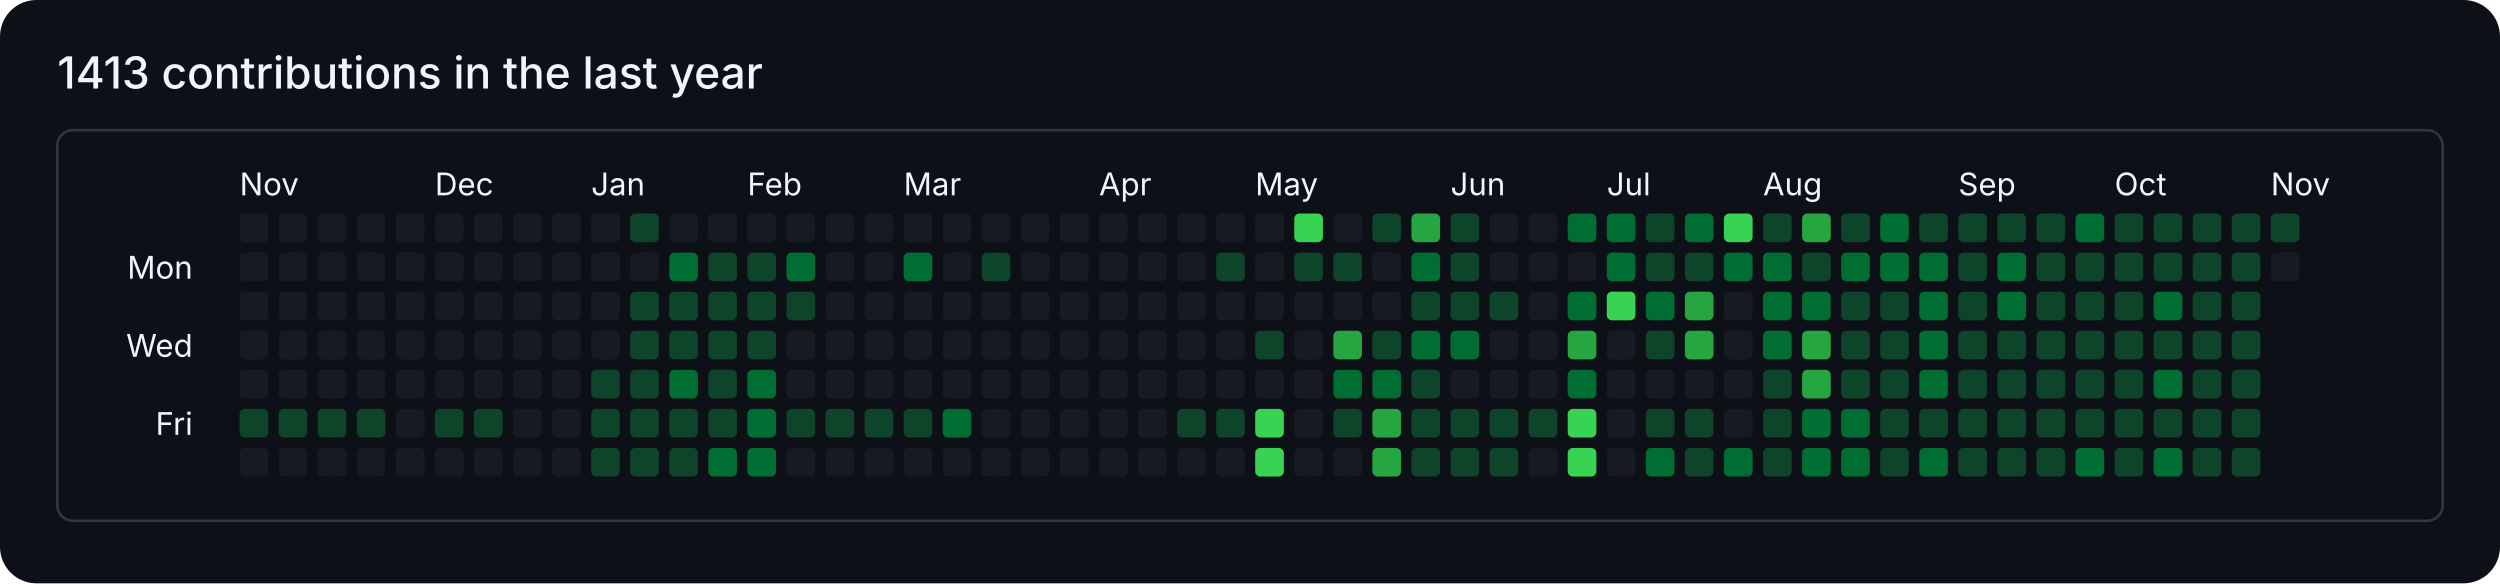
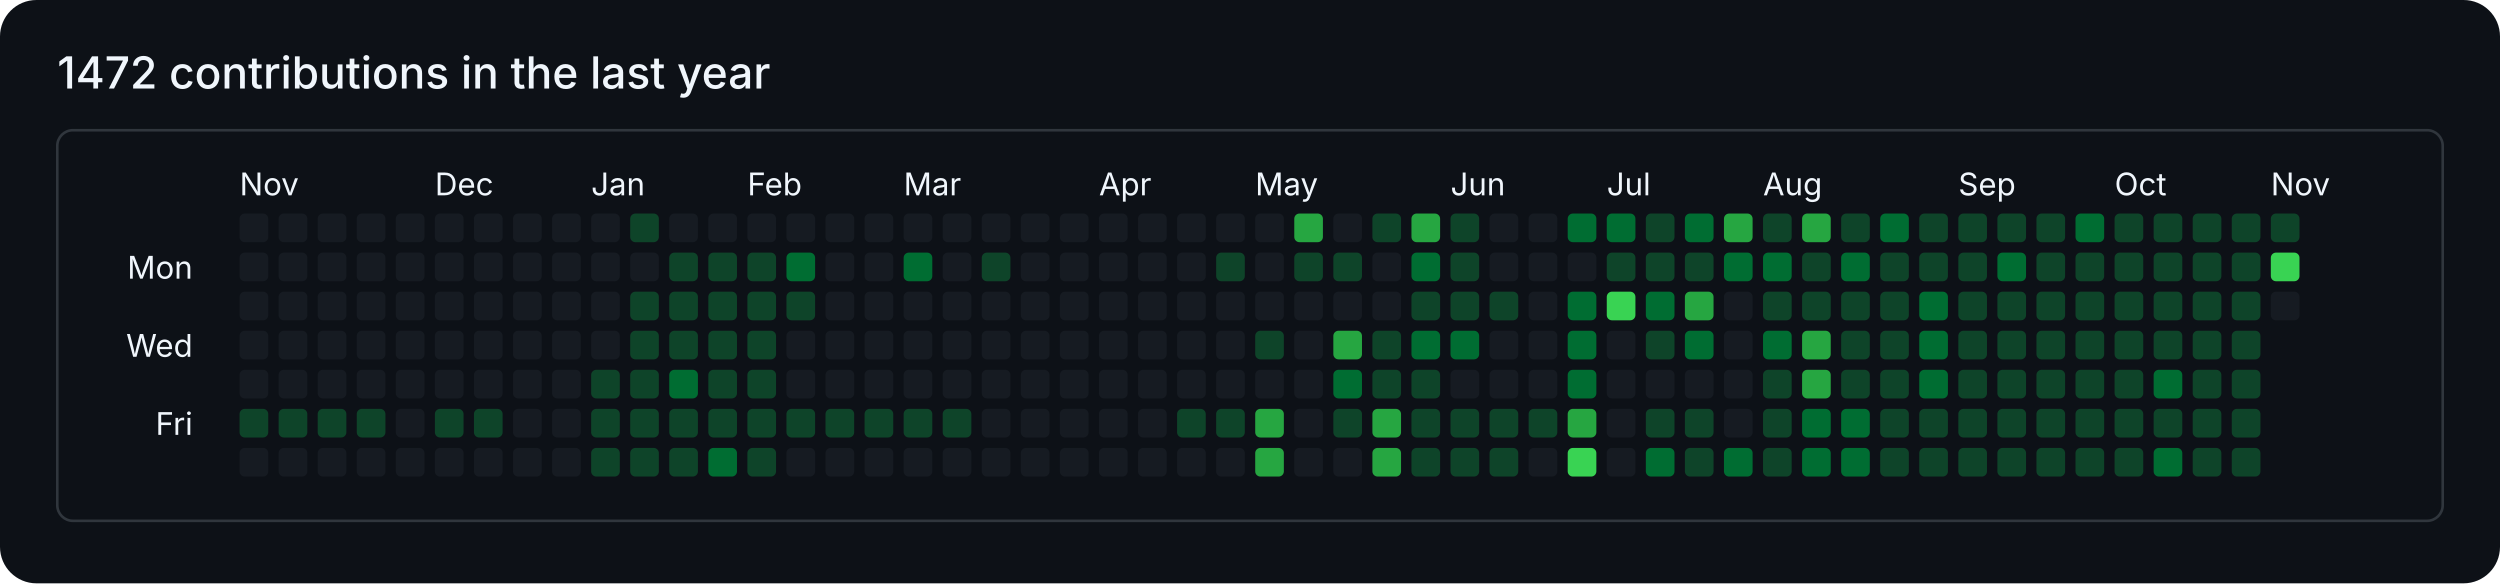
<svg xmlns="http://www.w3.org/2000/svg" width="1200" height="280" viewBox="0 0 960 224" fill="none" role="img" aria-label="AleksZyro GitHub contribution calendar">
  <style>
    .title { font: 500 17px -apple-system, BlinkMacSystemFont, 'Segoe UI', sans-serif; fill: #f0f6fc; }
    .month-label, .weekday-label, .legend, .hint { font: 400 12px -apple-system, BlinkMacSystemFont, 'Segoe UI', sans-serif; fill: #f0f6fc; }
    .hint, .legend-muted { fill: #8b949e; }
    .day-cell { shape-rendering: geometricPrecision; }
  </style>
  <rect width="960" height="224" rx="14" fill="#0d1117" />
-   <text x="22" y="34" class="title">1413 contributions in the last year</text>
+   <text x="22" y="34" class="title">1472 contributions in the last year</text>
  <rect x="22" y="50" width="916" height="150" rx="6" fill="none" stroke="#30363d" />
  <text x="92" y="75" class="month-label">Nov</text>
  <text x="167" y="75" class="month-label">Dec</text>
  <text x="227" y="75" class="month-label">Jan</text>
  <text x="287" y="75" class="month-label">Feb</text>
  <text x="347" y="75" class="month-label">Mar</text>
  <text x="422" y="75" class="month-label">Apr</text>
  <text x="482" y="75" class="month-label">May</text>
  <text x="557" y="75" class="month-label">Jun</text>
  <text x="617" y="75" class="month-label">Jul</text>
  <text x="677" y="75" class="month-label">Aug</text>
  <text x="752" y="75" class="month-label">Sep</text>
  <text x="812" y="75" class="month-label">Oct</text>
  <text x="872" y="75" class="month-label">Nov</text>
  <text x="74" y="107" class="weekday-label" text-anchor="end">Mon</text>
  <text x="74" y="137" class="weekday-label" text-anchor="end">Wed</text>
  <text x="74" y="167" class="weekday-label" text-anchor="end">Fri</text>
  <rect class="day-cell" x="92" y="82" width="11" height="11" rx="2" fill="#161b22" />
  <rect class="day-cell" x="92" y="97" width="11" height="11" rx="2" fill="#161b22" />
  <rect class="day-cell" x="92" y="112" width="11" height="11" rx="2" fill="#161b22" />
  <rect class="day-cell" x="92" y="127" width="11" height="11" rx="2" fill="#161b22" />
  <rect class="day-cell" x="92" y="142" width="11" height="11" rx="2" fill="#161b22" />
  <rect class="day-cell" x="92" y="157" width="11" height="11" rx="2" fill="#0e4429" />
  <rect class="day-cell" x="92" y="172" width="11" height="11" rx="2" fill="#161b22" />
  <rect class="day-cell" x="107" y="82" width="11" height="11" rx="2" fill="#161b22" />
  <rect class="day-cell" x="107" y="97" width="11" height="11" rx="2" fill="#161b22" />
  <rect class="day-cell" x="107" y="112" width="11" height="11" rx="2" fill="#161b22" />
  <rect class="day-cell" x="107" y="127" width="11" height="11" rx="2" fill="#161b22" />
  <rect class="day-cell" x="107" y="142" width="11" height="11" rx="2" fill="#161b22" />
  <rect class="day-cell" x="107" y="157" width="11" height="11" rx="2" fill="#0e4429" />
  <rect class="day-cell" x="107" y="172" width="11" height="11" rx="2" fill="#161b22" />
  <rect class="day-cell" x="122" y="82" width="11" height="11" rx="2" fill="#161b22" />
  <rect class="day-cell" x="122" y="97" width="11" height="11" rx="2" fill="#161b22" />
  <rect class="day-cell" x="122" y="112" width="11" height="11" rx="2" fill="#161b22" />
  <rect class="day-cell" x="122" y="127" width="11" height="11" rx="2" fill="#161b22" />
  <rect class="day-cell" x="122" y="142" width="11" height="11" rx="2" fill="#161b22" />
  <rect class="day-cell" x="122" y="157" width="11" height="11" rx="2" fill="#0e4429" />
  <rect class="day-cell" x="122" y="172" width="11" height="11" rx="2" fill="#161b22" />
  <rect class="day-cell" x="137" y="82" width="11" height="11" rx="2" fill="#161b22" />
  <rect class="day-cell" x="137" y="97" width="11" height="11" rx="2" fill="#161b22" />
  <rect class="day-cell" x="137" y="112" width="11" height="11" rx="2" fill="#161b22" />
  <rect class="day-cell" x="137" y="127" width="11" height="11" rx="2" fill="#161b22" />
  <rect class="day-cell" x="137" y="142" width="11" height="11" rx="2" fill="#161b22" />
  <rect class="day-cell" x="137" y="157" width="11" height="11" rx="2" fill="#0e4429" />
  <rect class="day-cell" x="137" y="172" width="11" height="11" rx="2" fill="#161b22" />
  <rect class="day-cell" x="152" y="82" width="11" height="11" rx="2" fill="#161b22" />
  <rect class="day-cell" x="152" y="97" width="11" height="11" rx="2" fill="#161b22" />
  <rect class="day-cell" x="152" y="112" width="11" height="11" rx="2" fill="#161b22" />
  <rect class="day-cell" x="152" y="127" width="11" height="11" rx="2" fill="#161b22" />
  <rect class="day-cell" x="152" y="142" width="11" height="11" rx="2" fill="#161b22" />
  <rect class="day-cell" x="152" y="157" width="11" height="11" rx="2" fill="#161b22" />
  <rect class="day-cell" x="152" y="172" width="11" height="11" rx="2" fill="#161b22" />
  <rect class="day-cell" x="167" y="82" width="11" height="11" rx="2" fill="#161b22" />
  <rect class="day-cell" x="167" y="97" width="11" height="11" rx="2" fill="#161b22" />
  <rect class="day-cell" x="167" y="112" width="11" height="11" rx="2" fill="#161b22" />
  <rect class="day-cell" x="167" y="127" width="11" height="11" rx="2" fill="#161b22" />
  <rect class="day-cell" x="167" y="142" width="11" height="11" rx="2" fill="#161b22" />
  <rect class="day-cell" x="167" y="157" width="11" height="11" rx="2" fill="#0e4429" />
  <rect class="day-cell" x="167" y="172" width="11" height="11" rx="2" fill="#161b22" />
  <rect class="day-cell" x="182" y="82" width="11" height="11" rx="2" fill="#161b22" />
  <rect class="day-cell" x="182" y="97" width="11" height="11" rx="2" fill="#161b22" />
  <rect class="day-cell" x="182" y="112" width="11" height="11" rx="2" fill="#161b22" />
  <rect class="day-cell" x="182" y="127" width="11" height="11" rx="2" fill="#161b22" />
  <rect class="day-cell" x="182" y="142" width="11" height="11" rx="2" fill="#161b22" />
  <rect class="day-cell" x="182" y="157" width="11" height="11" rx="2" fill="#0e4429" />
  <rect class="day-cell" x="182" y="172" width="11" height="11" rx="2" fill="#161b22" />
  <rect class="day-cell" x="197" y="82" width="11" height="11" rx="2" fill="#161b22" />
  <rect class="day-cell" x="197" y="97" width="11" height="11" rx="2" fill="#161b22" />
  <rect class="day-cell" x="197" y="112" width="11" height="11" rx="2" fill="#161b22" />
  <rect class="day-cell" x="197" y="127" width="11" height="11" rx="2" fill="#161b22" />
  <rect class="day-cell" x="197" y="142" width="11" height="11" rx="2" fill="#161b22" />
  <rect class="day-cell" x="197" y="157" width="11" height="11" rx="2" fill="#161b22" />
  <rect class="day-cell" x="197" y="172" width="11" height="11" rx="2" fill="#161b22" />
  <rect class="day-cell" x="212" y="82" width="11" height="11" rx="2" fill="#161b22" />
  <rect class="day-cell" x="212" y="97" width="11" height="11" rx="2" fill="#161b22" />
  <rect class="day-cell" x="212" y="112" width="11" height="11" rx="2" fill="#161b22" />
  <rect class="day-cell" x="212" y="127" width="11" height="11" rx="2" fill="#161b22" />
  <rect class="day-cell" x="212" y="142" width="11" height="11" rx="2" fill="#161b22" />
  <rect class="day-cell" x="212" y="157" width="11" height="11" rx="2" fill="#161b22" />
  <rect class="day-cell" x="212" y="172" width="11" height="11" rx="2" fill="#161b22" />
  <rect class="day-cell" x="227" y="82" width="11" height="11" rx="2" fill="#161b22" />
  <rect class="day-cell" x="227" y="97" width="11" height="11" rx="2" fill="#161b22" />
  <rect class="day-cell" x="227" y="112" width="11" height="11" rx="2" fill="#161b22" />
  <rect class="day-cell" x="227" y="127" width="11" height="11" rx="2" fill="#161b22" />
  <rect class="day-cell" x="227" y="142" width="11" height="11" rx="2" fill="#0e4429" />
  <rect class="day-cell" x="227" y="157" width="11" height="11" rx="2" fill="#0e4429" />
  <rect class="day-cell" x="227" y="172" width="11" height="11" rx="2" fill="#0e4429" />
  <rect class="day-cell" x="242" y="82" width="11" height="11" rx="2" fill="#0e4429" />
  <rect class="day-cell" x="242" y="97" width="11" height="11" rx="2" fill="#161b22" />
  <rect class="day-cell" x="242" y="112" width="11" height="11" rx="2" fill="#0e4429" />
  <rect class="day-cell" x="242" y="127" width="11" height="11" rx="2" fill="#0e4429" />
  <rect class="day-cell" x="242" y="142" width="11" height="11" rx="2" fill="#0e4429" />
  <rect class="day-cell" x="242" y="157" width="11" height="11" rx="2" fill="#0e4429" />
  <rect class="day-cell" x="242" y="172" width="11" height="11" rx="2" fill="#0e4429" />
  <rect class="day-cell" x="257" y="82" width="11" height="11" rx="2" fill="#161b22" />
-   <rect class="day-cell" x="257" y="97" width="11" height="11" rx="2" fill="#006d32" />
+   <rect class="day-cell" x="257" y="97" width="11" height="11" rx="2" fill="#0e4429" />
  <rect class="day-cell" x="257" y="112" width="11" height="11" rx="2" fill="#0e4429" />
  <rect class="day-cell" x="257" y="127" width="11" height="11" rx="2" fill="#0e4429" />
  <rect class="day-cell" x="257" y="142" width="11" height="11" rx="2" fill="#006d32" />
  <rect class="day-cell" x="257" y="157" width="11" height="11" rx="2" fill="#0e4429" />
  <rect class="day-cell" x="257" y="172" width="11" height="11" rx="2" fill="#0e4429" />
  <rect class="day-cell" x="272" y="82" width="11" height="11" rx="2" fill="#161b22" />
  <rect class="day-cell" x="272" y="97" width="11" height="11" rx="2" fill="#0e4429" />
  <rect class="day-cell" x="272" y="112" width="11" height="11" rx="2" fill="#0e4429" />
  <rect class="day-cell" x="272" y="127" width="11" height="11" rx="2" fill="#0e4429" />
  <rect class="day-cell" x="272" y="142" width="11" height="11" rx="2" fill="#0e4429" />
  <rect class="day-cell" x="272" y="157" width="11" height="11" rx="2" fill="#0e4429" />
  <rect class="day-cell" x="272" y="172" width="11" height="11" rx="2" fill="#006d32" />
  <rect class="day-cell" x="287" y="82" width="11" height="11" rx="2" fill="#161b22" />
  <rect class="day-cell" x="287" y="97" width="11" height="11" rx="2" fill="#0e4429" />
  <rect class="day-cell" x="287" y="112" width="11" height="11" rx="2" fill="#0e4429" />
  <rect class="day-cell" x="287" y="127" width="11" height="11" rx="2" fill="#0e4429" />
-   <rect class="day-cell" x="287" y="142" width="11" height="11" rx="2" fill="#006d32" />
-   <rect class="day-cell" x="287" y="157" width="11" height="11" rx="2" fill="#006d32" />
-   <rect class="day-cell" x="287" y="172" width="11" height="11" rx="2" fill="#006d32" />
+   <rect class="day-cell" x="287" y="142" width="11" height="11" rx="2" fill="#0e4429" />
+   <rect class="day-cell" x="287" y="157" width="11" height="11" rx="2" fill="#0e4429" />
+   <rect class="day-cell" x="287" y="172" width="11" height="11" rx="2" fill="#0e4429" />
  <rect class="day-cell" x="302" y="82" width="11" height="11" rx="2" fill="#161b22" />
  <rect class="day-cell" x="302" y="97" width="11" height="11" rx="2" fill="#006d32" />
  <rect class="day-cell" x="302" y="112" width="11" height="11" rx="2" fill="#0e4429" />
  <rect class="day-cell" x="302" y="127" width="11" height="11" rx="2" fill="#161b22" />
  <rect class="day-cell" x="302" y="142" width="11" height="11" rx="2" fill="#161b22" />
  <rect class="day-cell" x="302" y="157" width="11" height="11" rx="2" fill="#0e4429" />
  <rect class="day-cell" x="302" y="172" width="11" height="11" rx="2" fill="#161b22" />
  <rect class="day-cell" x="317" y="82" width="11" height="11" rx="2" fill="#161b22" />
  <rect class="day-cell" x="317" y="97" width="11" height="11" rx="2" fill="#161b22" />
  <rect class="day-cell" x="317" y="112" width="11" height="11" rx="2" fill="#161b22" />
  <rect class="day-cell" x="317" y="127" width="11" height="11" rx="2" fill="#161b22" />
  <rect class="day-cell" x="317" y="142" width="11" height="11" rx="2" fill="#161b22" />
  <rect class="day-cell" x="317" y="157" width="11" height="11" rx="2" fill="#0e4429" />
  <rect class="day-cell" x="317" y="172" width="11" height="11" rx="2" fill="#161b22" />
  <rect class="day-cell" x="332" y="82" width="11" height="11" rx="2" fill="#161b22" />
  <rect class="day-cell" x="332" y="97" width="11" height="11" rx="2" fill="#161b22" />
  <rect class="day-cell" x="332" y="112" width="11" height="11" rx="2" fill="#161b22" />
  <rect class="day-cell" x="332" y="127" width="11" height="11" rx="2" fill="#161b22" />
  <rect class="day-cell" x="332" y="142" width="11" height="11" rx="2" fill="#161b22" />
  <rect class="day-cell" x="332" y="157" width="11" height="11" rx="2" fill="#0e4429" />
  <rect class="day-cell" x="332" y="172" width="11" height="11" rx="2" fill="#161b22" />
  <rect class="day-cell" x="347" y="82" width="11" height="11" rx="2" fill="#161b22" />
  <rect class="day-cell" x="347" y="97" width="11" height="11" rx="2" fill="#006d32" />
  <rect class="day-cell" x="347" y="112" width="11" height="11" rx="2" fill="#161b22" />
  <rect class="day-cell" x="347" y="127" width="11" height="11" rx="2" fill="#161b22" />
  <rect class="day-cell" x="347" y="142" width="11" height="11" rx="2" fill="#161b22" />
  <rect class="day-cell" x="347" y="157" width="11" height="11" rx="2" fill="#0e4429" />
  <rect class="day-cell" x="347" y="172" width="11" height="11" rx="2" fill="#161b22" />
  <rect class="day-cell" x="362" y="82" width="11" height="11" rx="2" fill="#161b22" />
  <rect class="day-cell" x="362" y="97" width="11" height="11" rx="2" fill="#161b22" />
  <rect class="day-cell" x="362" y="112" width="11" height="11" rx="2" fill="#161b22" />
  <rect class="day-cell" x="362" y="127" width="11" height="11" rx="2" fill="#161b22" />
  <rect class="day-cell" x="362" y="142" width="11" height="11" rx="2" fill="#161b22" />
-   <rect class="day-cell" x="362" y="157" width="11" height="11" rx="2" fill="#006d32" />
+   <rect class="day-cell" x="362" y="157" width="11" height="11" rx="2" fill="#0e4429" />
  <rect class="day-cell" x="362" y="172" width="11" height="11" rx="2" fill="#161b22" />
  <rect class="day-cell" x="377" y="82" width="11" height="11" rx="2" fill="#161b22" />
  <rect class="day-cell" x="377" y="97" width="11" height="11" rx="2" fill="#0e4429" />
  <rect class="day-cell" x="377" y="112" width="11" height="11" rx="2" fill="#161b22" />
  <rect class="day-cell" x="377" y="127" width="11" height="11" rx="2" fill="#161b22" />
  <rect class="day-cell" x="377" y="142" width="11" height="11" rx="2" fill="#161b22" />
  <rect class="day-cell" x="377" y="157" width="11" height="11" rx="2" fill="#161b22" />
  <rect class="day-cell" x="377" y="172" width="11" height="11" rx="2" fill="#161b22" />
  <rect class="day-cell" x="392" y="82" width="11" height="11" rx="2" fill="#161b22" />
  <rect class="day-cell" x="392" y="97" width="11" height="11" rx="2" fill="#161b22" />
  <rect class="day-cell" x="392" y="112" width="11" height="11" rx="2" fill="#161b22" />
  <rect class="day-cell" x="392" y="127" width="11" height="11" rx="2" fill="#161b22" />
  <rect class="day-cell" x="392" y="142" width="11" height="11" rx="2" fill="#161b22" />
  <rect class="day-cell" x="392" y="157" width="11" height="11" rx="2" fill="#161b22" />
  <rect class="day-cell" x="392" y="172" width="11" height="11" rx="2" fill="#161b22" />
  <rect class="day-cell" x="407" y="82" width="11" height="11" rx="2" fill="#161b22" />
  <rect class="day-cell" x="407" y="97" width="11" height="11" rx="2" fill="#161b22" />
  <rect class="day-cell" x="407" y="112" width="11" height="11" rx="2" fill="#161b22" />
  <rect class="day-cell" x="407" y="127" width="11" height="11" rx="2" fill="#161b22" />
  <rect class="day-cell" x="407" y="142" width="11" height="11" rx="2" fill="#161b22" />
  <rect class="day-cell" x="407" y="157" width="11" height="11" rx="2" fill="#161b22" />
  <rect class="day-cell" x="407" y="172" width="11" height="11" rx="2" fill="#161b22" />
  <rect class="day-cell" x="422" y="82" width="11" height="11" rx="2" fill="#161b22" />
  <rect class="day-cell" x="422" y="97" width="11" height="11" rx="2" fill="#161b22" />
  <rect class="day-cell" x="422" y="112" width="11" height="11" rx="2" fill="#161b22" />
  <rect class="day-cell" x="422" y="127" width="11" height="11" rx="2" fill="#161b22" />
  <rect class="day-cell" x="422" y="142" width="11" height="11" rx="2" fill="#161b22" />
  <rect class="day-cell" x="422" y="157" width="11" height="11" rx="2" fill="#161b22" />
  <rect class="day-cell" x="422" y="172" width="11" height="11" rx="2" fill="#161b22" />
  <rect class="day-cell" x="437" y="82" width="11" height="11" rx="2" fill="#161b22" />
  <rect class="day-cell" x="437" y="97" width="11" height="11" rx="2" fill="#161b22" />
  <rect class="day-cell" x="437" y="112" width="11" height="11" rx="2" fill="#161b22" />
  <rect class="day-cell" x="437" y="127" width="11" height="11" rx="2" fill="#161b22" />
  <rect class="day-cell" x="437" y="142" width="11" height="11" rx="2" fill="#161b22" />
  <rect class="day-cell" x="437" y="157" width="11" height="11" rx="2" fill="#161b22" />
  <rect class="day-cell" x="437" y="172" width="11" height="11" rx="2" fill="#161b22" />
  <rect class="day-cell" x="452" y="82" width="11" height="11" rx="2" fill="#161b22" />
  <rect class="day-cell" x="452" y="97" width="11" height="11" rx="2" fill="#161b22" />
  <rect class="day-cell" x="452" y="112" width="11" height="11" rx="2" fill="#161b22" />
  <rect class="day-cell" x="452" y="127" width="11" height="11" rx="2" fill="#161b22" />
  <rect class="day-cell" x="452" y="142" width="11" height="11" rx="2" fill="#161b22" />
  <rect class="day-cell" x="452" y="157" width="11" height="11" rx="2" fill="#0e4429" />
  <rect class="day-cell" x="452" y="172" width="11" height="11" rx="2" fill="#161b22" />
  <rect class="day-cell" x="467" y="82" width="11" height="11" rx="2" fill="#161b22" />
  <rect class="day-cell" x="467" y="97" width="11" height="11" rx="2" fill="#0e4429" />
  <rect class="day-cell" x="467" y="112" width="11" height="11" rx="2" fill="#161b22" />
  <rect class="day-cell" x="467" y="127" width="11" height="11" rx="2" fill="#161b22" />
  <rect class="day-cell" x="467" y="142" width="11" height="11" rx="2" fill="#161b22" />
  <rect class="day-cell" x="467" y="157" width="11" height="11" rx="2" fill="#0e4429" />
  <rect class="day-cell" x="467" y="172" width="11" height="11" rx="2" fill="#161b22" />
  <rect class="day-cell" x="482" y="82" width="11" height="11" rx="2" fill="#161b22" />
  <rect class="day-cell" x="482" y="97" width="11" height="11" rx="2" fill="#161b22" />
  <rect class="day-cell" x="482" y="112" width="11" height="11" rx="2" fill="#161b22" />
  <rect class="day-cell" x="482" y="127" width="11" height="11" rx="2" fill="#0e4429" />
  <rect class="day-cell" x="482" y="142" width="11" height="11" rx="2" fill="#161b22" />
-   <rect class="day-cell" x="482" y="157" width="11" height="11" rx="2" fill="#39d353" />
-   <rect class="day-cell" x="482" y="172" width="11" height="11" rx="2" fill="#39d353" />
-   <rect class="day-cell" x="497" y="82" width="11" height="11" rx="2" fill="#39d353" />
+   <rect class="day-cell" x="482" y="157" width="11" height="11" rx="2" fill="#26a641" />
+   <rect class="day-cell" x="482" y="172" width="11" height="11" rx="2" fill="#26a641" />
+   <rect class="day-cell" x="497" y="82" width="11" height="11" rx="2" fill="#26a641" />
  <rect class="day-cell" x="497" y="97" width="11" height="11" rx="2" fill="#0e4429" />
  <rect class="day-cell" x="497" y="112" width="11" height="11" rx="2" fill="#161b22" />
  <rect class="day-cell" x="497" y="127" width="11" height="11" rx="2" fill="#161b22" />
  <rect class="day-cell" x="497" y="142" width="11" height="11" rx="2" fill="#161b22" />
  <rect class="day-cell" x="497" y="157" width="11" height="11" rx="2" fill="#161b22" />
  <rect class="day-cell" x="497" y="172" width="11" height="11" rx="2" fill="#161b22" />
  <rect class="day-cell" x="512" y="82" width="11" height="11" rx="2" fill="#161b22" />
  <rect class="day-cell" x="512" y="97" width="11" height="11" rx="2" fill="#0e4429" />
  <rect class="day-cell" x="512" y="112" width="11" height="11" rx="2" fill="#161b22" />
  <rect class="day-cell" x="512" y="127" width="11" height="11" rx="2" fill="#26a641" />
  <rect class="day-cell" x="512" y="142" width="11" height="11" rx="2" fill="#006d32" />
  <rect class="day-cell" x="512" y="157" width="11" height="11" rx="2" fill="#0e4429" />
  <rect class="day-cell" x="512" y="172" width="11" height="11" rx="2" fill="#161b22" />
  <rect class="day-cell" x="527" y="82" width="11" height="11" rx="2" fill="#0e4429" />
  <rect class="day-cell" x="527" y="97" width="11" height="11" rx="2" fill="#161b22" />
  <rect class="day-cell" x="527" y="112" width="11" height="11" rx="2" fill="#161b22" />
  <rect class="day-cell" x="527" y="127" width="11" height="11" rx="2" fill="#0e4429" />
-   <rect class="day-cell" x="527" y="142" width="11" height="11" rx="2" fill="#006d32" />
+   <rect class="day-cell" x="527" y="142" width="11" height="11" rx="2" fill="#0e4429" />
  <rect class="day-cell" x="527" y="157" width="11" height="11" rx="2" fill="#26a641" />
  <rect class="day-cell" x="527" y="172" width="11" height="11" rx="2" fill="#26a641" />
  <rect class="day-cell" x="542" y="82" width="11" height="11" rx="2" fill="#26a641" />
  <rect class="day-cell" x="542" y="97" width="11" height="11" rx="2" fill="#006d32" />
  <rect class="day-cell" x="542" y="112" width="11" height="11" rx="2" fill="#0e4429" />
  <rect class="day-cell" x="542" y="127" width="11" height="11" rx="2" fill="#006d32" />
  <rect class="day-cell" x="542" y="142" width="11" height="11" rx="2" fill="#0e4429" />
  <rect class="day-cell" x="542" y="157" width="11" height="11" rx="2" fill="#0e4429" />
  <rect class="day-cell" x="542" y="172" width="11" height="11" rx="2" fill="#0e4429" />
  <rect class="day-cell" x="557" y="82" width="11" height="11" rx="2" fill="#0e4429" />
  <rect class="day-cell" x="557" y="97" width="11" height="11" rx="2" fill="#0e4429" />
  <rect class="day-cell" x="557" y="112" width="11" height="11" rx="2" fill="#0e4429" />
  <rect class="day-cell" x="557" y="127" width="11" height="11" rx="2" fill="#006d32" />
  <rect class="day-cell" x="557" y="142" width="11" height="11" rx="2" fill="#161b22" />
  <rect class="day-cell" x="557" y="157" width="11" height="11" rx="2" fill="#0e4429" />
  <rect class="day-cell" x="557" y="172" width="11" height="11" rx="2" fill="#0e4429" />
  <rect class="day-cell" x="572" y="82" width="11" height="11" rx="2" fill="#161b22" />
  <rect class="day-cell" x="572" y="97" width="11" height="11" rx="2" fill="#161b22" />
  <rect class="day-cell" x="572" y="112" width="11" height="11" rx="2" fill="#0e4429" />
  <rect class="day-cell" x="572" y="127" width="11" height="11" rx="2" fill="#161b22" />
  <rect class="day-cell" x="572" y="142" width="11" height="11" rx="2" fill="#161b22" />
  <rect class="day-cell" x="572" y="157" width="11" height="11" rx="2" fill="#0e4429" />
  <rect class="day-cell" x="572" y="172" width="11" height="11" rx="2" fill="#0e4429" />
  <rect class="day-cell" x="587" y="82" width="11" height="11" rx="2" fill="#161b22" />
  <rect class="day-cell" x="587" y="97" width="11" height="11" rx="2" fill="#161b22" />
  <rect class="day-cell" x="587" y="112" width="11" height="11" rx="2" fill="#161b22" />
  <rect class="day-cell" x="587" y="127" width="11" height="11" rx="2" fill="#161b22" />
  <rect class="day-cell" x="587" y="142" width="11" height="11" rx="2" fill="#161b22" />
  <rect class="day-cell" x="587" y="157" width="11" height="11" rx="2" fill="#0e4429" />
  <rect class="day-cell" x="587" y="172" width="11" height="11" rx="2" fill="#161b22" />
  <rect class="day-cell" x="602" y="82" width="11" height="11" rx="2" fill="#006d32" />
  <rect class="day-cell" x="602" y="97" width="11" height="11" rx="2" fill="#161b22" />
  <rect class="day-cell" x="602" y="112" width="11" height="11" rx="2" fill="#006d32" />
-   <rect class="day-cell" x="602" y="127" width="11" height="11" rx="2" fill="#26a641" />
+   <rect class="day-cell" x="602" y="127" width="11" height="11" rx="2" fill="#006d32" />
  <rect class="day-cell" x="602" y="142" width="11" height="11" rx="2" fill="#006d32" />
-   <rect class="day-cell" x="602" y="157" width="11" height="11" rx="2" fill="#39d353" />
+   <rect class="day-cell" x="602" y="157" width="11" height="11" rx="2" fill="#26a641" />
  <rect class="day-cell" x="602" y="172" width="11" height="11" rx="2" fill="#39d353" />
  <rect class="day-cell" x="617" y="82" width="11" height="11" rx="2" fill="#006d32" />
-   <rect class="day-cell" x="617" y="97" width="11" height="11" rx="2" fill="#006d32" />
+   <rect class="day-cell" x="617" y="97" width="11" height="11" rx="2" fill="#0e4429" />
  <rect class="day-cell" x="617" y="112" width="11" height="11" rx="2" fill="#39d353" />
  <rect class="day-cell" x="617" y="127" width="11" height="11" rx="2" fill="#161b22" />
  <rect class="day-cell" x="617" y="142" width="11" height="11" rx="2" fill="#161b22" />
  <rect class="day-cell" x="617" y="157" width="11" height="11" rx="2" fill="#161b22" />
  <rect class="day-cell" x="617" y="172" width="11" height="11" rx="2" fill="#161b22" />
  <rect class="day-cell" x="632" y="82" width="11" height="11" rx="2" fill="#0e4429" />
  <rect class="day-cell" x="632" y="97" width="11" height="11" rx="2" fill="#0e4429" />
  <rect class="day-cell" x="632" y="112" width="11" height="11" rx="2" fill="#006d32" />
  <rect class="day-cell" x="632" y="127" width="11" height="11" rx="2" fill="#0e4429" />
  <rect class="day-cell" x="632" y="142" width="11" height="11" rx="2" fill="#161b22" />
  <rect class="day-cell" x="632" y="157" width="11" height="11" rx="2" fill="#0e4429" />
  <rect class="day-cell" x="632" y="172" width="11" height="11" rx="2" fill="#006d32" />
  <rect class="day-cell" x="647" y="82" width="11" height="11" rx="2" fill="#006d32" />
  <rect class="day-cell" x="647" y="97" width="11" height="11" rx="2" fill="#0e4429" />
  <rect class="day-cell" x="647" y="112" width="11" height="11" rx="2" fill="#26a641" />
-   <rect class="day-cell" x="647" y="127" width="11" height="11" rx="2" fill="#26a641" />
+   <rect class="day-cell" x="647" y="127" width="11" height="11" rx="2" fill="#006d32" />
  <rect class="day-cell" x="647" y="142" width="11" height="11" rx="2" fill="#161b22" />
  <rect class="day-cell" x="647" y="157" width="11" height="11" rx="2" fill="#0e4429" />
  <rect class="day-cell" x="647" y="172" width="11" height="11" rx="2" fill="#0e4429" />
-   <rect class="day-cell" x="662" y="82" width="11" height="11" rx="2" fill="#39d353" />
+   <rect class="day-cell" x="662" y="82" width="11" height="11" rx="2" fill="#26a641" />
  <rect class="day-cell" x="662" y="97" width="11" height="11" rx="2" fill="#006d32" />
  <rect class="day-cell" x="662" y="112" width="11" height="11" rx="2" fill="#161b22" />
  <rect class="day-cell" x="662" y="127" width="11" height="11" rx="2" fill="#161b22" />
  <rect class="day-cell" x="662" y="142" width="11" height="11" rx="2" fill="#161b22" />
  <rect class="day-cell" x="662" y="157" width="11" height="11" rx="2" fill="#161b22" />
  <rect class="day-cell" x="662" y="172" width="11" height="11" rx="2" fill="#006d32" />
  <rect class="day-cell" x="677" y="82" width="11" height="11" rx="2" fill="#0e4429" />
  <rect class="day-cell" x="677" y="97" width="11" height="11" rx="2" fill="#006d32" />
-   <rect class="day-cell" x="677" y="112" width="11" height="11" rx="2" fill="#006d32" />
+   <rect class="day-cell" x="677" y="112" width="11" height="11" rx="2" fill="#0e4429" />
  <rect class="day-cell" x="677" y="127" width="11" height="11" rx="2" fill="#006d32" />
  <rect class="day-cell" x="677" y="142" width="11" height="11" rx="2" fill="#0e4429" />
  <rect class="day-cell" x="677" y="157" width="11" height="11" rx="2" fill="#0e4429" />
  <rect class="day-cell" x="677" y="172" width="11" height="11" rx="2" fill="#0e4429" />
  <rect class="day-cell" x="692" y="82" width="11" height="11" rx="2" fill="#26a641" />
  <rect class="day-cell" x="692" y="97" width="11" height="11" rx="2" fill="#0e4429" />
-   <rect class="day-cell" x="692" y="112" width="11" height="11" rx="2" fill="#006d32" />
+   <rect class="day-cell" x="692" y="112" width="11" height="11" rx="2" fill="#0e4429" />
  <rect class="day-cell" x="692" y="127" width="11" height="11" rx="2" fill="#26a641" />
  <rect class="day-cell" x="692" y="142" width="11" height="11" rx="2" fill="#26a641" />
  <rect class="day-cell" x="692" y="157" width="11" height="11" rx="2" fill="#006d32" />
  <rect class="day-cell" x="692" y="172" width="11" height="11" rx="2" fill="#006d32" />
  <rect class="day-cell" x="707" y="82" width="11" height="11" rx="2" fill="#0e4429" />
  <rect class="day-cell" x="707" y="97" width="11" height="11" rx="2" fill="#006d32" />
  <rect class="day-cell" x="707" y="112" width="11" height="11" rx="2" fill="#0e4429" />
  <rect class="day-cell" x="707" y="127" width="11" height="11" rx="2" fill="#0e4429" />
  <rect class="day-cell" x="707" y="142" width="11" height="11" rx="2" fill="#0e4429" />
  <rect class="day-cell" x="707" y="157" width="11" height="11" rx="2" fill="#006d32" />
  <rect class="day-cell" x="707" y="172" width="11" height="11" rx="2" fill="#006d32" />
  <rect class="day-cell" x="722" y="82" width="11" height="11" rx="2" fill="#006d32" />
-   <rect class="day-cell" x="722" y="97" width="11" height="11" rx="2" fill="#006d32" />
+   <rect class="day-cell" x="722" y="97" width="11" height="11" rx="2" fill="#0e4429" />
  <rect class="day-cell" x="722" y="112" width="11" height="11" rx="2" fill="#0e4429" />
  <rect class="day-cell" x="722" y="127" width="11" height="11" rx="2" fill="#0e4429" />
  <rect class="day-cell" x="722" y="142" width="11" height="11" rx="2" fill="#0e4429" />
  <rect class="day-cell" x="722" y="157" width="11" height="11" rx="2" fill="#0e4429" />
  <rect class="day-cell" x="722" y="172" width="11" height="11" rx="2" fill="#0e4429" />
  <rect class="day-cell" x="737" y="82" width="11" height="11" rx="2" fill="#0e4429" />
-   <rect class="day-cell" x="737" y="97" width="11" height="11" rx="2" fill="#006d32" />
+   <rect class="day-cell" x="737" y="97" width="11" height="11" rx="2" fill="#0e4429" />
  <rect class="day-cell" x="737" y="112" width="11" height="11" rx="2" fill="#006d32" />
  <rect class="day-cell" x="737" y="127" width="11" height="11" rx="2" fill="#006d32" />
  <rect class="day-cell" x="737" y="142" width="11" height="11" rx="2" fill="#006d32" />
  <rect class="day-cell" x="737" y="157" width="11" height="11" rx="2" fill="#0e4429" />
-   <rect class="day-cell" x="737" y="172" width="11" height="11" rx="2" fill="#006d32" />
+   <rect class="day-cell" x="737" y="172" width="11" height="11" rx="2" fill="#0e4429" />
  <rect class="day-cell" x="752" y="82" width="11" height="11" rx="2" fill="#0e4429" />
  <rect class="day-cell" x="752" y="97" width="11" height="11" rx="2" fill="#0e4429" />
  <rect class="day-cell" x="752" y="112" width="11" height="11" rx="2" fill="#0e4429" />
  <rect class="day-cell" x="752" y="127" width="11" height="11" rx="2" fill="#0e4429" />
  <rect class="day-cell" x="752" y="142" width="11" height="11" rx="2" fill="#0e4429" />
  <rect class="day-cell" x="752" y="157" width="11" height="11" rx="2" fill="#0e4429" />
  <rect class="day-cell" x="752" y="172" width="11" height="11" rx="2" fill="#0e4429" />
  <rect class="day-cell" x="767" y="82" width="11" height="11" rx="2" fill="#0e4429" />
  <rect class="day-cell" x="767" y="97" width="11" height="11" rx="2" fill="#006d32" />
-   <rect class="day-cell" x="767" y="112" width="11" height="11" rx="2" fill="#006d32" />
+   <rect class="day-cell" x="767" y="112" width="11" height="11" rx="2" fill="#0e4429" />
  <rect class="day-cell" x="767" y="127" width="11" height="11" rx="2" fill="#0e4429" />
  <rect class="day-cell" x="767" y="142" width="11" height="11" rx="2" fill="#0e4429" />
  <rect class="day-cell" x="767" y="157" width="11" height="11" rx="2" fill="#0e4429" />
  <rect class="day-cell" x="767" y="172" width="11" height="11" rx="2" fill="#0e4429" />
  <rect class="day-cell" x="782" y="82" width="11" height="11" rx="2" fill="#0e4429" />
  <rect class="day-cell" x="782" y="97" width="11" height="11" rx="2" fill="#0e4429" />
  <rect class="day-cell" x="782" y="112" width="11" height="11" rx="2" fill="#0e4429" />
  <rect class="day-cell" x="782" y="127" width="11" height="11" rx="2" fill="#0e4429" />
  <rect class="day-cell" x="782" y="142" width="11" height="11" rx="2" fill="#0e4429" />
  <rect class="day-cell" x="782" y="157" width="11" height="11" rx="2" fill="#0e4429" />
  <rect class="day-cell" x="782" y="172" width="11" height="11" rx="2" fill="#0e4429" />
  <rect class="day-cell" x="797" y="82" width="11" height="11" rx="2" fill="#006d32" />
  <rect class="day-cell" x="797" y="97" width="11" height="11" rx="2" fill="#0e4429" />
  <rect class="day-cell" x="797" y="112" width="11" height="11" rx="2" fill="#0e4429" />
  <rect class="day-cell" x="797" y="127" width="11" height="11" rx="2" fill="#0e4429" />
  <rect class="day-cell" x="797" y="142" width="11" height="11" rx="2" fill="#0e4429" />
  <rect class="day-cell" x="797" y="157" width="11" height="11" rx="2" fill="#0e4429" />
-   <rect class="day-cell" x="797" y="172" width="11" height="11" rx="2" fill="#006d32" />
+   <rect class="day-cell" x="797" y="172" width="11" height="11" rx="2" fill="#0e4429" />
  <rect class="day-cell" x="812" y="82" width="11" height="11" rx="2" fill="#0e4429" />
  <rect class="day-cell" x="812" y="97" width="11" height="11" rx="2" fill="#0e4429" />
  <rect class="day-cell" x="812" y="112" width="11" height="11" rx="2" fill="#0e4429" />
  <rect class="day-cell" x="812" y="127" width="11" height="11" rx="2" fill="#0e4429" />
  <rect class="day-cell" x="812" y="142" width="11" height="11" rx="2" fill="#0e4429" />
  <rect class="day-cell" x="812" y="157" width="11" height="11" rx="2" fill="#0e4429" />
  <rect class="day-cell" x="812" y="172" width="11" height="11" rx="2" fill="#0e4429" />
  <rect class="day-cell" x="827" y="82" width="11" height="11" rx="2" fill="#0e4429" />
  <rect class="day-cell" x="827" y="97" width="11" height="11" rx="2" fill="#0e4429" />
-   <rect class="day-cell" x="827" y="112" width="11" height="11" rx="2" fill="#006d32" />
+   <rect class="day-cell" x="827" y="112" width="11" height="11" rx="2" fill="#0e4429" />
  <rect class="day-cell" x="827" y="127" width="11" height="11" rx="2" fill="#0e4429" />
  <rect class="day-cell" x="827" y="142" width="11" height="11" rx="2" fill="#006d32" />
  <rect class="day-cell" x="827" y="157" width="11" height="11" rx="2" fill="#0e4429" />
  <rect class="day-cell" x="827" y="172" width="11" height="11" rx="2" fill="#006d32" />
  <rect class="day-cell" x="842" y="82" width="11" height="11" rx="2" fill="#0e4429" />
  <rect class="day-cell" x="842" y="97" width="11" height="11" rx="2" fill="#0e4429" />
  <rect class="day-cell" x="842" y="112" width="11" height="11" rx="2" fill="#0e4429" />
  <rect class="day-cell" x="842" y="127" width="11" height="11" rx="2" fill="#0e4429" />
  <rect class="day-cell" x="842" y="142" width="11" height="11" rx="2" fill="#0e4429" />
  <rect class="day-cell" x="842" y="157" width="11" height="11" rx="2" fill="#0e4429" />
  <rect class="day-cell" x="842" y="172" width="11" height="11" rx="2" fill="#0e4429" />
  <rect class="day-cell" x="857" y="82" width="11" height="11" rx="2" fill="#0e4429" />
  <rect class="day-cell" x="857" y="97" width="11" height="11" rx="2" fill="#0e4429" />
  <rect class="day-cell" x="857" y="112" width="11" height="11" rx="2" fill="#0e4429" />
  <rect class="day-cell" x="857" y="127" width="11" height="11" rx="2" fill="#0e4429" />
  <rect class="day-cell" x="857" y="142" width="11" height="11" rx="2" fill="#0e4429" />
  <rect class="day-cell" x="857" y="157" width="11" height="11" rx="2" fill="#0e4429" />
  <rect class="day-cell" x="857" y="172" width="11" height="11" rx="2" fill="#0e4429" />
  <rect class="day-cell" x="872" y="82" width="11" height="11" rx="2" fill="#0e4429" />
-   <rect class="day-cell" x="872" y="97" width="11" height="11" rx="2" fill="#161b22" />
+   <rect class="day-cell" x="872" y="97" width="11" height="11" rx="2" fill="#39d353" />
+   <rect class="day-cell" x="872" y="112" width="11" height="11" rx="2" fill="#161b22" />
</svg>
